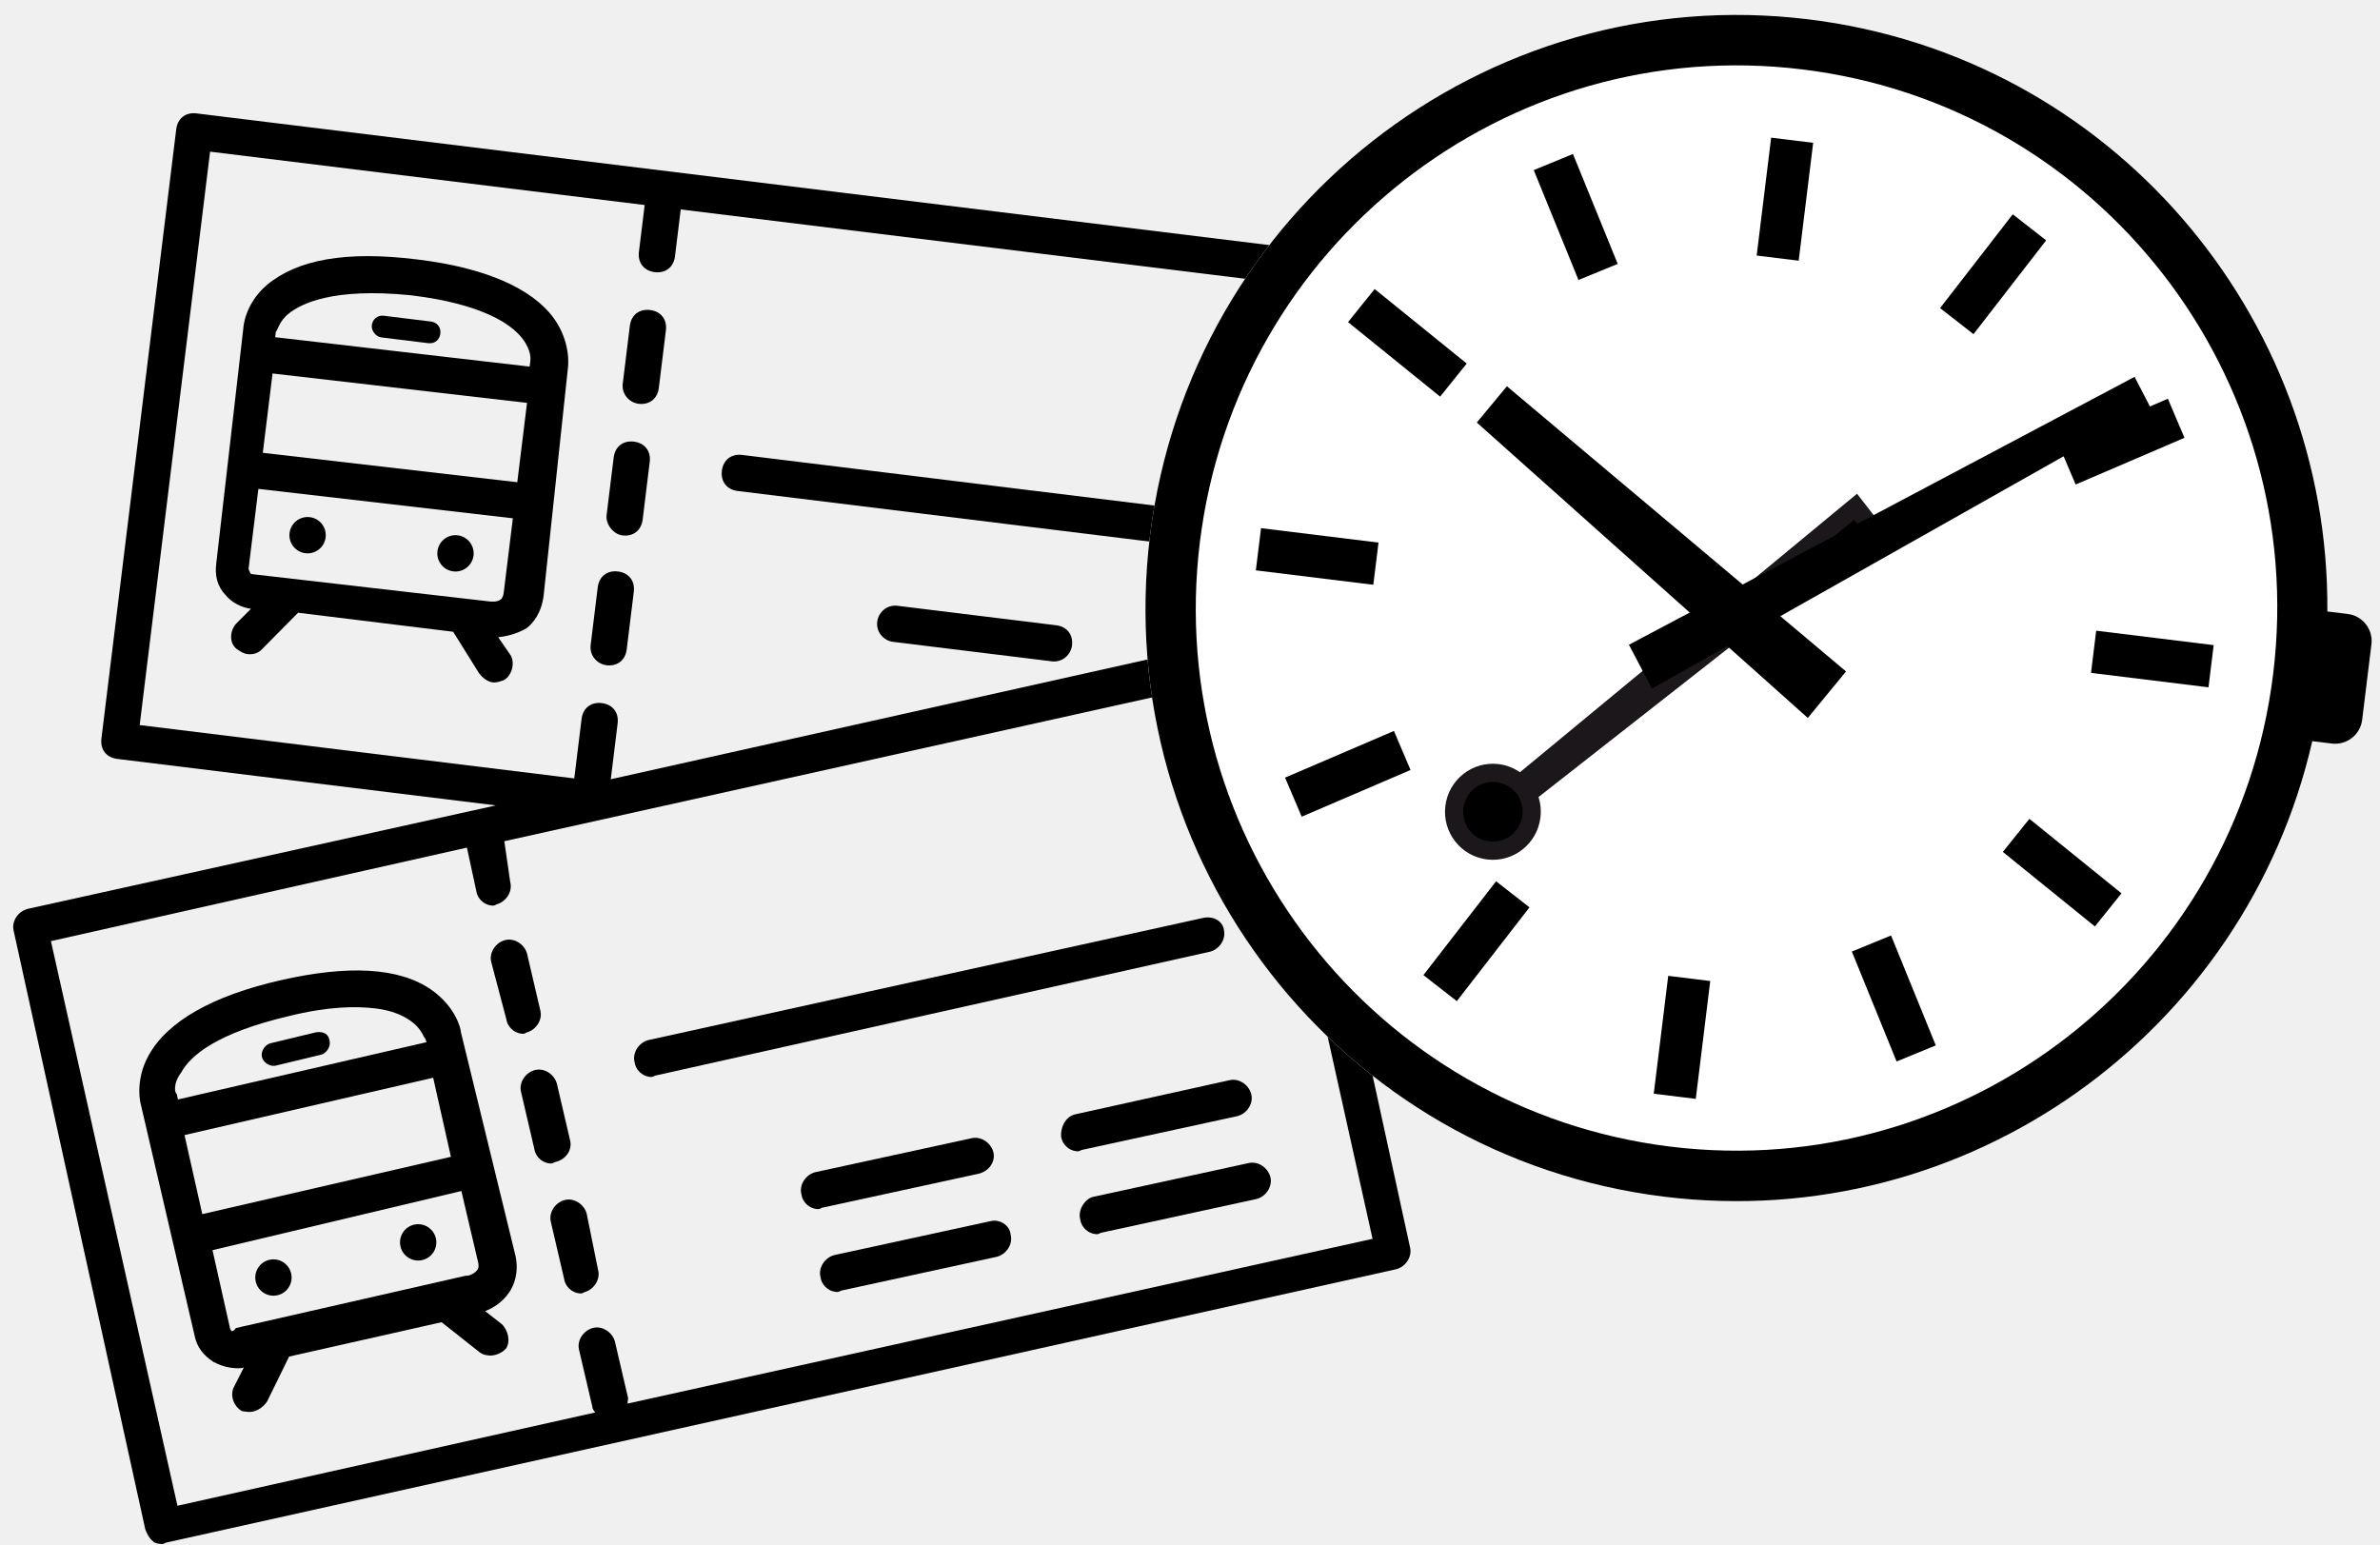
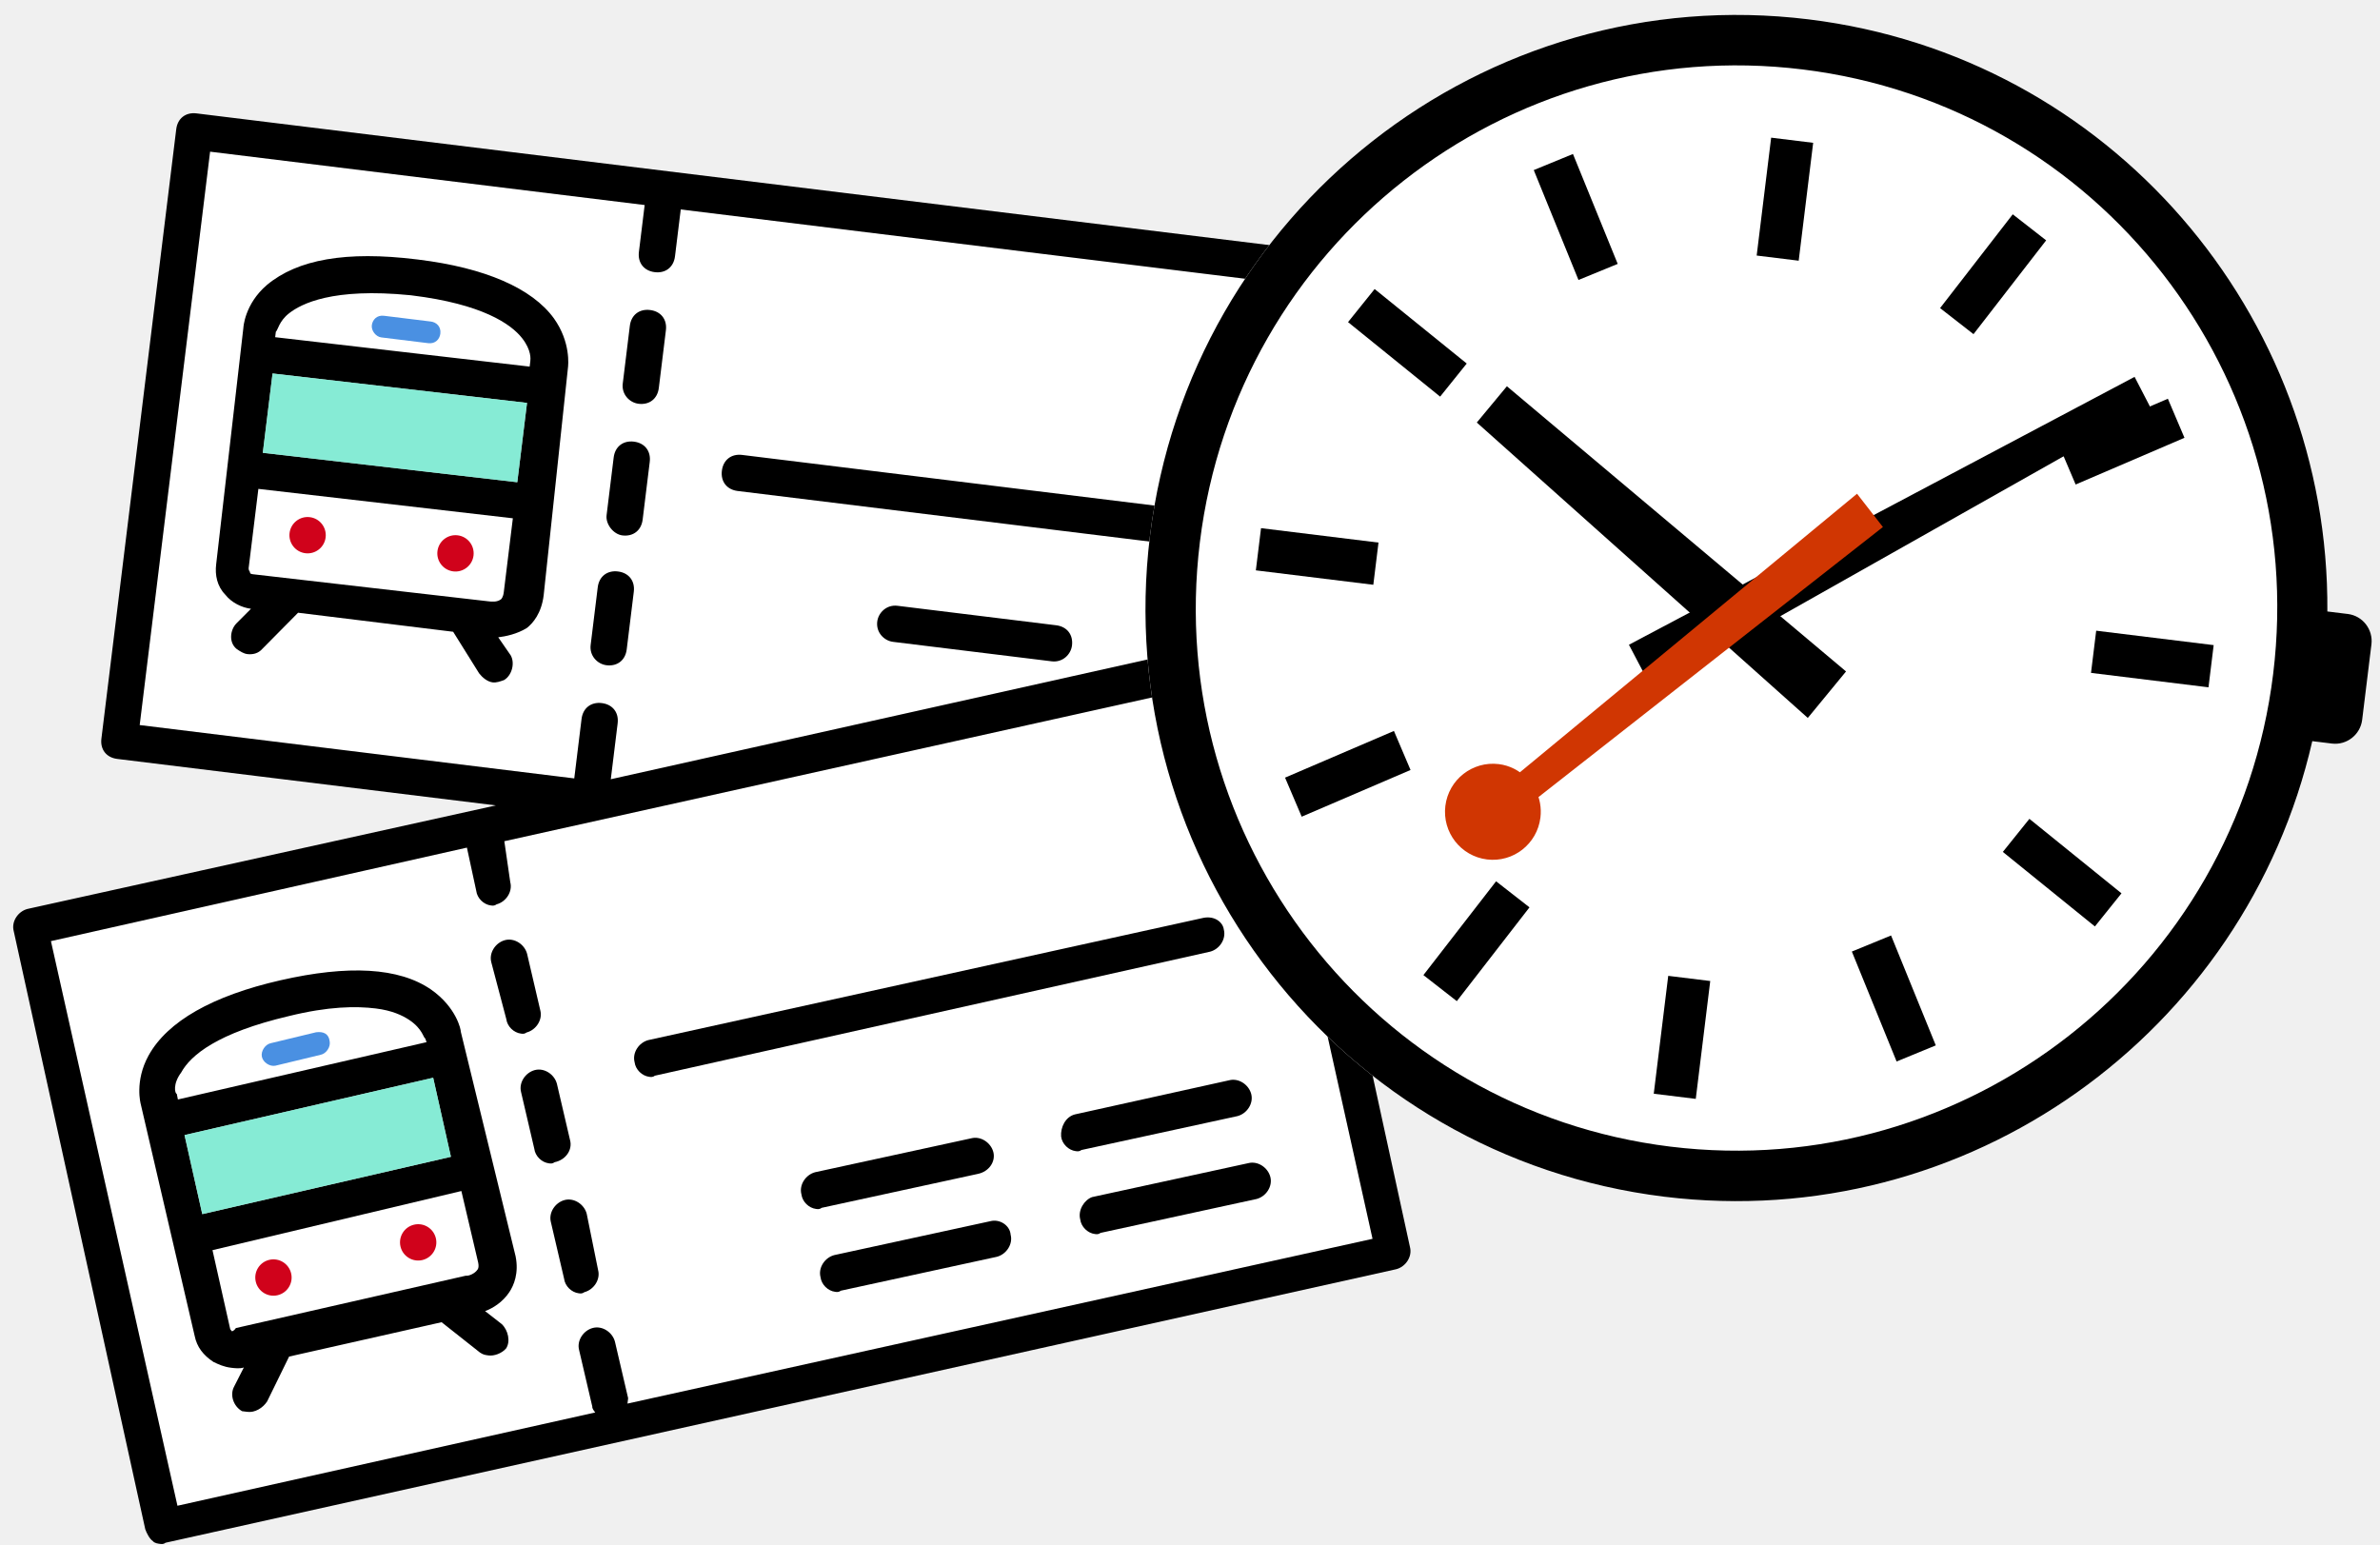
<svg xmlns="http://www.w3.org/2000/svg" width="131px" height="85px" viewBox="0 0 131 85" version="1.1">
  <defs />
  <g id="Page-1" stroke="none" stroke-width="1" fill="none" fill-rule="evenodd">
-     <g id="Group-2" transform="translate(-4, -3)" fill-rule="nonzero">
-       <g id="tickets" transform="translate(44.51568, 52.08035) rotate(7) translate(-44.51568, -52.08035) translate(4.515685, 12.58035)" fill="#000000">
-         <g id="Group" transform="translate(0, -0)">
-           <path d="M31.4,28 C32,28 32.4,27.6 32.4,27 L32.4,23.8 C32.4,23.2 32,22.8 31.4,22.8 C30.8,22.8 30.4,23.2 30.4,23.8 L30.4,27 C30.4,27.6 30.9,28 31.4,28 Z" id="Shape" />
-           <path d="M31.4,20.8 C32,20.8 32.4,20.4 32.4,19.8 L32.4,16.6 C32.4,16 32,15.6 31.4,15.6 C30.8,15.6 30.4,16 30.4,16.6 L30.4,19.8 C30.4,20.3 30.9,20.8 31.4,20.8 Z" id="Shape" />
-           <path d="M31.4,13.5 C32,13.5 32.4,13.1 32.4,12.5 L32.4,9.3 C32.4,8.7 32,8.3 31.4,8.3 C30.8,8.3 30.4,8.7 30.4,9.3 L30.4,12.5 C30.4,13.1 30.9,13.5 31.4,13.5 Z" id="Shape" />
-           <path d="M72.9,36.4 L74.7,36.4 C75.3,36.4 75.7,36 75.7,35.4 L75.7,1.6 C75.7,1 75.3,0.6 74.7,0.6 L5.3,0.6 C4.7,0.6 4.3,1 4.3,1.6 L4.3,35.4 C4.3,36 4.7,36.4 5.3,36.4 L26.3,36.4 L1.4,45.2 C0.9,45.4 0.6,46 0.8,46.5 L12,78.3 C12.1,78.5 12.3,78.8 12.5,78.9 C12.6,79 12.8,79 12.9,79 C13,79 13.1,79 13.2,78.9 L78.6,55.7 C79.1,55.5 79.4,54.9 79.2,54.4 L72.9,36.4 Z M6.3,2.6 L30.4,2.6 L30.4,5.2 C30.4,5.8 30.8,6.2 31.4,6.2 C32,6.2 32.4,5.8 32.4,5.2 L32.4,2.6 L73.7,2.6 L73.7,34.4 L72.2,34.4 L68,22.7 C67.9,22.5 67.7,22.2 67.5,22.1 C67.2,22 67,22 66.7,22 L32.4,34.2 L32.4,31.1 C32.4,30.5 32,30.1 31.4,30.1 C30.8,30.1 30.4,30.5 30.4,31.1 L30.4,34.3 L30.4,34.4 L6.3,34.4 L6.3,2.6 Z M37.5,68.2 L37.5,67.9 L36.4,64.9 C36.2,64.4 35.6,64.1 35.1,64.3 C34.6,64.5 34.3,65.1 34.5,65.6 L35.6,68.6 C35.6,68.7 35.7,68.8 35.8,68.9 L13.6,76.8 L2.9,46.8 L25,38.9 L25.8,41.2 C25.9,41.6 26.3,41.9 26.7,41.9 C26.8,41.9 26.9,41.9 27,41.8 C27.5,41.6 27.8,41 27.6,40.5 L27,38.3 L66.5,24.3 L77.1,54.2 L37.5,68.2 Z" id="Shape" />
-           <path d="M34,58.1 C33.8,57.6 33.2,57.3 32.7,57.5 C32.2,57.7 31.9,58.3 32.1,58.8 L33.2,61.8 C33.3,62.2 33.7,62.5 34.1,62.5 C34.2,62.5 34.3,62.5 34.4,62.4 C34.9,62.2 35.2,61.6 35,61.1 L34,58.1 Z" id="Shape" />
-           <path d="M32.6,54.2 L31.5,51.2 C31.3,50.7 30.7,50.4 30.2,50.6 C29.7,50.8 29.4,51.4 29.6,51.9 L30.7,54.9 C30.8,55.3 31.2,55.6 31.6,55.6 C31.7,55.6 31.8,55.6 31.9,55.5 C32.5,55.3 32.8,54.7 32.6,54.2 Z" id="Shape" />
-           <path d="M28.3,48 C28.4,48.4 28.8,48.7 29.2,48.7 C29.3,48.7 29.4,48.7 29.5,48.6 C30,48.4 30.3,47.8 30.1,47.3 L29,44.3 C28.8,43.8 28.2,43.5 27.7,43.7 C27.2,43.9 26.9,44.5 27.1,45 L28.3,48 Z" id="Shape" />
-           <path d="M55.8,52 C55.6,51.5 55,51.2 54.5,51.4 L46.2,54.3 C45.7,54.5 45.4,55.1 45.6,55.6 C45.7,56 46.1,56.3 46.5,56.3 C46.6,56.3 46.7,56.3 46.8,56.2 L55.1,53.3 C55.7,53.1 56,52.5 55.8,52 Z" id="Shape" />
-           <path d="M55.7,22.8 L55.7,22.8 L46.9,22.8 C46.3,22.8 45.9,23.3 45.9,23.8 C45.9,24.4 46.4,24.8 46.9,24.8 L46.9,24.8 L55.7,24.8 C56.3,24.8 56.7,24.3 56.7,23.8 C56.7,23.2 56.3,22.8 55.7,22.8 Z" id="Shape" />
-           <path d="M65.7,37.8 L36.2,48.2 C35.7,48.4 35.4,49 35.6,49.5 C35.7,49.9 36.1,50.2 36.5,50.2 C36.6,50.2 36.7,50.2 36.8,50.1 L66.3,39.6 C66.8,39.4 67.1,38.8 66.9,38.3 C66.8,37.9 66.3,37.6 65.7,37.8 Z" id="Shape" />
-           <path d="M37.4,17.6 L68.7,17.6 C69.3,17.6 69.7,17.2 69.7,16.6 C69.7,16 69.3,15.6 68.7,15.6 L37.4,15.6 C36.8,15.6 36.4,16 36.4,16.6 C36.4,17.2 36.8,17.6 37.4,17.6 Z" id="Shape" />
-           <path d="M59.4,50.7 C59.5,51.1 59.9,51.4 60.3,51.4 C60.4,51.4 60.5,51.4 60.6,51.3 L68.9,48.4 C69.4,48.2 69.7,47.6 69.5,47.1 C69.3,46.6 68.7,46.3 68.2,46.5 L60,49.4 C59.5,49.6 59.3,50.2 59.4,50.7 Z" id="Shape" />
-           <path d="M56.1,55.8 L47.8,58.7 C47.3,58.9 47,59.5 47.2,60 C47.3,60.4 47.7,60.7 48.1,60.7 C48.2,60.7 48.3,60.7 48.4,60.6 L56.7,57.7 C57.2,57.5 57.5,56.9 57.3,56.4 C57.2,55.9 56.6,55.6 56.1,55.8 Z" id="Shape" />
-           <path d="M61,55.1 C61.1,55.5 61.5,55.8 61.9,55.8 C62,55.8 62.1,55.8 62.2,55.7 L70.5,52.8 C71,52.6 71.3,52 71.1,51.5 C70.9,51 70.3,50.7 69.8,50.9 L61.5,53.8 C61.1,54 60.8,54.6 61,55.1 Z" id="Shape" />
-           <circle id="Oval" transform="translate(17.31365, 63.68701) rotate(-20.0531) translate(-17.31365, -63.68701) " cx="17.314" cy="63.687" r="1" />
-           <circle id="Oval" transform="translate(24.98512, 60.79532) rotate(-20.0531) translate(-24.98512, -60.79532) " cx="24.985" cy="60.795" r="1" />
-           <path d="M16,52.1 L18.4,51.2 C18.7,51.1 18.9,50.7 18.8,50.4 C18.7,50 18.4,49.9 18,50 L15.6,50.9 C15.3,51 15.1,51.4 15.2,51.7 C15.3,52 15.7,52.2 16,52.1 Z" id="Shape" />
-           <path d="M30.1,64.7 L29.1,64.1 C29.5,63.9 30,63.5 30.3,62.9 C30.5,62.5 30.7,61.8 30.4,60.9 L25.9,49 C25.9,48.9 25.5,47.7 24,46.9 C22.1,45.9 19.3,46.1 15.7,47.4 C12.1,48.7 9.8,50.4 9,52.4 C8.4,53.9 8.9,55.1 8.9,55.1 L13.4,67.4 C13.6,68 14,68.4 14.6,68.7 C14.9,68.8 15.2,68.9 15.6,68.9 C15.8,68.9 16.1,68.9 16.3,68.8 L15.9,69.9 C15.7,70.4 16,71 16.5,71.2 L16.8,71.2 C17.2,71.2 17.6,70.9 17.8,70.5 L18.7,67.9 L26.8,65 L29.1,66.4 C29.3,66.5 29.4,66.5 29.6,66.5 C29.9,66.5 30.3,66.3 30.5,66 C30.7,65.6 30.5,65 30.1,64.7 Z M11.5,56.5 L24.7,51.7 L26.2,55.9 L13,60.7 L11.5,56.5 Z M10.9,53.1 C11.3,52.1 12.6,50.7 16.4,49.3 C18.5,48.5 20,48.3 21.1,48.3 C22,48.3 22.6,48.5 23,48.7 C23.8,49.1 23.9,49.6 24,49.6 L24.1,49.8 L10.9,54.6 L10.8,54.3 C10.7,54.3 10.5,53.8 10.9,53.1 Z M15.4,66.9 L15.3,66.8 L13.8,62.6 L27,57.7 L28.4,61.5 L28.4,61.5 C28.5,61.8 28.4,61.9 28.4,61.9 C28.3,62.1 28,62.3 27.8,62.3 L15.6,66.7 C15.5,66.9 15.4,66.9 15.4,66.9 Z" id="Shape" />
-           <path d="M26.2,9.4 C24.8,7.9 22.1,7.1 18.4,7.1 L18.3,7.1 C14.4,7.1 11.8,7.9 10.3,9.5 C9.2,10.7 9.3,12 9.3,12 L9.4,25.1 C9.4,25.7 9.6,26.3 10.1,26.7 C10.5,27.1 11.1,27.3 11.6,27.3 L10.9,28.2 C10.6,28.6 10.6,29.3 11.1,29.6 C11.3,29.7 11.5,29.8 11.7,29.8 C12,29.8 12.3,29.7 12.5,29.4 L14.2,27.2 L22.8,27.2 L24.5,29.3 C24.7,29.5 25,29.7 25.3,29.7 C25.5,29.7 25.7,29.6 25.9,29.5 C26.3,29.2 26.4,28.5 26.1,28.1 L25.3,27.2 C25.7,27.1 26.3,26.9 26.8,26.5 C27.1,26.2 27.5,25.6 27.5,24.6 L27.3,12 C27.3,11.9 27.3,10.6 26.2,9.4 Z M11.2,14.3 L25.3,14.2 L25.3,18.6 L11.2,18.7 L11.2,14.3 Z M11.7,10.9 C12.3,10.3 13.9,9.2 18.2,9.1 L18.3,9.1 C22.2,9.1 23.9,10 24.6,10.7 C25.2,11.3 25.2,11.8 25.2,11.9 L25.2,12.2 L11.1,12.3 L11.1,12 C11.2,11.9 11.2,11.4 11.7,10.9 Z M25.3,24.7 C25.3,25 25.2,25.1 25.2,25.1 C25,25.3 24.7,25.3 24.5,25.3 L11.5,25.4 C11.4,25.4 11.3,25.4 11.3,25.3 C11.3,25.3 11.2,25.2 11.2,25.1 L11.2,20.7 L25.3,20.6 L25.3,24.7 L25.3,24.7 Z" id="Shape" />
-           <circle id="Oval" transform="translate(14.2002, 22.90036) rotate(-0.288165) translate(-14.2002, -22.90036) " cx="14.2" cy="22.9" r="1" />
-           <circle id="Oval" transform="translate(22.4005, 22.90041) rotate(-0.288174) translate(-22.4005, -22.90041) " cx="22.401" cy="22.9" r="1" />
-           <path d="M16.9,11.6 L19.5,11.6 C19.9,11.6 20.1,11.3 20.1,11 C20.1,10.6 19.8,10.4 19.5,10.4 L16.9,10.4 C16.5,10.4 16.3,10.7 16.3,11 C16.3,11.3 16.6,11.6 16.9,11.6 Z" id="Shape" />
+     <g id="operations" transform="translate(-4, -3)">
+       <g id="tickets" transform="translate(44.51568, 52.08035) rotate(7) translate(-44.51568, -52.08035) translate(4.515685, 12.58035)">
+         <g id="Group">
+           <path d="M6.3,2.6 L30.4,2.6 L30.4,5.2 C30.4,5.8 30.8,6.2 31.4,6.2 C32,6.2 32.4,5.8 32.4,5.2 L32.4,2.6 L73.7,2.6 L73.7,34.4 L72.2,34.4 L68,22.7 C67.9,22.5 67.7,22.2 67.5,22.1 C67.2,22 67,22 66.7,22 L32.4,34.2 L32.4,31.1 C32.4,30.5 32,30.1 31.4,30.1 C30.8,30.1 30.4,30.5 30.4,31.1 L30.4,34.3 L30.4,34.4 L6.3,34.4 L6.3,2.6 Z" id="Shape-path" fill="#FFFFFF" />
+           <path d="M37.5,68.2 L37.5,67.9 L36.4,64.9 C36.2,64.4 35.6,64.1 35.1,64.3 C34.6,64.5 34.3,65.1 34.5,65.6 L35.6,68.6 C35.6,68.7 35.7,68.8 35.8,68.9 L13.6,76.8 L2.9,46.8 L25,38.9 L25.8,41.2 C25.9,41.6 26.3,41.9 26.7,41.9 C26.8,41.9 26.9,41.9 27,41.8 C27.5,41.6 27.8,41 27.6,40.5 L27,38.3 L66.5,24.3 L77.1,54.2 L37.5,68.2 Z" id="Shape-path" fill="#FFFFFF" />
+           <path d="M72.9,36.4 L74.7,36.4 C75.3,36.4 75.7,36 75.7,35.4 L75.7,1.6 C75.7,1 75.3,0.6 74.7,0.6 L5.3,0.6 C4.7,0.6 4.3,1 4.3,1.6 L4.3,35.4 C4.3,36 4.7,36.4 5.3,36.4 L26.3,36.4 L1.4,45.2 C0.9,45.4 0.6,46 0.8,46.5 L12,78.3 C12.1,78.5 12.3,78.8 12.5,78.9 C12.6,79 12.8,79 12.9,79 C13,79 13.1,79 13.2,78.9 L78.6,55.7 C79.1,55.5 79.4,54.9 79.2,54.4 L72.9,36.4 Z M6.3,2.6 L30.4,2.6 L30.4,5.2 C30.4,5.8 30.8,6.2 31.4,6.2 C32,6.2 32.4,5.8 32.4,5.2 L32.4,2.6 L73.7,2.6 L73.7,34.4 L72.2,34.4 L68,22.7 C67.9,22.5 67.7,22.2 67.5,22.1 C67.2,22 67,22 66.7,22 L32.4,34.2 L32.4,31.1 C32.4,30.5 32,30.1 31.4,30.1 C30.8,30.1 30.4,30.5 30.4,31.1 L30.4,34.3 L30.4,34.4 L6.3,34.4 L6.3,2.6 Z M37.5,68.2 L37.5,67.9 L36.4,64.9 C36.2,64.4 35.6,64.1 35.1,64.3 C34.6,64.5 34.3,65.1 34.5,65.6 L35.6,68.6 C35.6,68.7 35.7,68.8 35.8,68.9 L13.6,76.8 L2.9,46.8 L25,38.9 L25.8,41.2 C25.9,41.6 26.3,41.9 26.7,41.9 C26.8,41.9 26.9,41.9 27,41.8 C27.5,41.6 27.8,41 27.6,40.5 L27,38.3 L66.5,24.3 L77.1,54.2 L37.5,68.2 Z" id="Shape" fill="#000000" fill-rule="nonzero" />
+           <path d="M31.4,28 C32,28 32.4,27.6 32.4,27 L32.4,23.8 C32.4,23.2 32,22.8 31.4,22.8 C30.8,22.8 30.4,23.2 30.4,23.8 L30.4,27 C30.4,27.6 30.9,28 31.4,28 Z" id="Shape" fill="#000000" fill-rule="nonzero" />
+           <path d="M31.4,20.8 C32,20.8 32.4,20.4 32.4,19.8 L32.4,16.6 C32.4,16 32,15.6 31.4,15.6 C30.8,15.6 30.4,16 30.4,16.6 L30.4,19.8 C30.4,20.3 30.9,20.8 31.4,20.8 Z" id="Shape" fill="#000000" fill-rule="nonzero" />
+           <path d="M31.4,13.5 C32,13.5 32.4,13.1 32.4,12.5 L32.4,9.3 C32.4,8.7 32,8.3 31.4,8.3 C30.8,8.3 30.4,8.7 30.4,9.3 L30.4,12.5 C30.4,13.1 30.9,13.5 31.4,13.5 Z" id="Shape" fill="#000000" fill-rule="nonzero" />
+           <path d="M34,58.1 C33.8,57.6 33.2,57.3 32.7,57.5 C32.2,57.7 31.9,58.3 32.1,58.8 L33.2,61.8 C33.3,62.2 33.7,62.5 34.1,62.5 C34.2,62.5 34.3,62.5 34.4,62.4 C34.9,62.2 35.2,61.6 35,61.1 L34,58.1 Z" id="Shape" fill="#000000" fill-rule="nonzero" />
+           <path d="M32.6,54.2 L31.5,51.2 C31.3,50.7 30.7,50.4 30.2,50.6 C29.7,50.8 29.4,51.4 29.6,51.9 L30.7,54.9 C30.8,55.3 31.2,55.6 31.6,55.6 C31.7,55.6 31.8,55.6 31.9,55.5 C32.5,55.3 32.8,54.7 32.6,54.2 Z" id="Shape" fill="#000000" fill-rule="nonzero" />
+           <path d="M28.3,48 C28.4,48.4 28.8,48.7 29.2,48.7 C29.3,48.7 29.4,48.7 29.5,48.6 C30,48.4 30.3,47.8 30.1,47.3 L29,44.3 C28.8,43.8 28.2,43.5 27.7,43.7 C27.2,43.9 26.9,44.5 27.1,45 L28.3,48 Z" id="Shape" fill="#000000" fill-rule="nonzero" />
+           <path d="M55.8,52 C55.6,51.5 55,51.2 54.5,51.4 L46.2,54.3 C45.7,54.5 45.4,55.1 45.6,55.6 C45.7,56 46.1,56.3 46.5,56.3 C46.6,56.3 46.7,56.3 46.8,56.2 L55.1,53.3 C55.7,53.1 56,52.5 55.8,52 Z" id="Shape" fill="#000000" fill-rule="nonzero" />
+           <path d="M55.7,22.8 L55.7,22.8 L46.9,22.8 C46.3,22.8 45.9,23.3 45.9,23.8 C45.9,24.4 46.4,24.8 46.9,24.8 L46.9,24.8 L55.7,24.8 C56.3,24.8 56.7,24.3 56.7,23.8 C56.7,23.2 56.3,22.8 55.7,22.8 Z" id="Shape" fill="#000000" fill-rule="nonzero" />
+           <path d="M65.7,37.8 L36.2,48.2 C35.7,48.4 35.4,49 35.6,49.5 C35.7,49.9 36.1,50.2 36.5,50.2 C36.6,50.2 36.7,50.2 36.8,50.1 L66.3,39.6 C66.8,39.4 67.1,38.8 66.9,38.3 C66.8,37.9 66.3,37.6 65.7,37.8 Z" id="Shape" fill="#000000" fill-rule="nonzero" />
+           <path d="M37.4,17.6 L68.7,17.6 C69.3,17.6 69.7,17.2 69.7,16.6 C69.7,16 69.3,15.6 68.7,15.6 L37.4,15.6 C36.8,15.6 36.4,16 36.4,16.6 C36.4,17.2 36.8,17.6 37.4,17.6 Z" id="Shape" fill="#000000" fill-rule="nonzero" />
+           <path d="M59.4,50.7 C59.5,51.1 59.9,51.4 60.3,51.4 C60.4,51.4 60.5,51.4 60.6,51.3 L68.9,48.4 C69.4,48.2 69.7,47.6 69.5,47.1 C69.3,46.6 68.7,46.3 68.2,46.5 L60,49.4 C59.5,49.6 59.3,50.2 59.4,50.7 Z" id="Shape" fill="#000000" fill-rule="nonzero" />
+           <path d="M56.1,55.8 L47.8,58.7 C47.3,58.9 47,59.5 47.2,60 C47.3,60.4 47.7,60.7 48.1,60.7 C48.2,60.7 48.3,60.7 48.4,60.6 L56.7,57.7 C57.2,57.5 57.5,56.9 57.3,56.4 C57.2,55.9 56.6,55.6 56.1,55.8 Z" id="Shape" fill="#000000" fill-rule="nonzero" />
+           <path d="M61,55.1 C61.1,55.5 61.5,55.8 61.9,55.8 C62,55.8 62.1,55.8 62.2,55.7 L70.5,52.8 C71,52.6 71.3,52 71.1,51.5 C70.9,51 70.3,50.7 69.8,50.9 L61.5,53.8 C61.1,54 60.8,54.6 61,55.1 Z" id="Shape" fill="#000000" fill-rule="nonzero" />
+           <circle id="Oval" fill="#D0021B" fill-rule="nonzero" transform="translate(17.31365, 63.68701) rotate(-20.0531) translate(-17.31365, -63.68701) " cx="17.314" cy="63.687" r="1" />
+           <circle id="Oval" fill="#D0021B" fill-rule="nonzero" transform="translate(24.98512, 60.79532) rotate(-20.0531) translate(-24.98512, -60.79532) " cx="24.985" cy="60.795" r="1" />
+           <path d="M16,52.1 L18.4,51.2 C18.7,51.1 18.9,50.7 18.8,50.4 C18.7,50 18.4,49.9 18,50 L15.6,50.9 C15.3,51 15.1,51.4 15.2,51.7 C15.3,52 15.7,52.2 16,52.1 Z" id="Shape" fill="#4A90E2" fill-rule="nonzero" />
+           <path d="M30.1,64.7 L29.1,64.1 C29.5,63.9 30,63.5 30.3,62.9 C30.5,62.5 30.7,61.8 30.4,60.9 L25.9,49 C25.9,48.9 25.5,47.7 24,46.9 C22.1,45.9 19.3,46.1 15.7,47.4 C12.1,48.7 9.8,50.4 9,52.4 C8.4,53.9 8.9,55.1 8.9,55.1 L13.4,67.4 C13.6,68 14,68.4 14.6,68.7 C14.9,68.8 15.2,68.9 15.6,68.9 C15.8,68.9 16.1,68.9 16.3,68.8 L15.9,69.9 C15.7,70.4 16,71 16.5,71.2 L16.8,71.2 C17.2,71.2 17.6,70.9 17.8,70.5 L18.7,67.9 L26.8,65 L29.1,66.4 C29.3,66.5 29.4,66.5 29.6,66.5 C29.9,66.5 30.3,66.3 30.5,66 C30.7,65.6 30.5,65 30.1,64.7 Z M11.5,56.5 L24.7,51.7 L26.2,55.9 L13,60.7 L11.5,56.5 Z M10.9,53.1 C11.3,52.1 12.6,50.7 16.4,49.3 C18.5,48.5 20,48.3 21.1,48.3 C22,48.3 22.6,48.5 23,48.7 C23.8,49.1 23.9,49.6 24,49.6 L24.1,49.8 L10.9,54.6 L10.8,54.3 C10.7,54.3 10.5,53.8 10.9,53.1 Z M15.4,66.9 L15.3,66.8 L13.8,62.6 L27,57.7 L28.4,61.5 L28.4,61.5 C28.5,61.8 28.4,61.9 28.4,61.9 C28.3,62.1 28,62.3 27.8,62.3 L15.6,66.7 C15.5,66.9 15.4,66.9 15.4,66.9 Z" id="Shape" fill="#000000" fill-rule="nonzero" />
+           <path d="M26.2,9.4 C24.8,7.9 22.1,7.1 18.4,7.1 L18.3,7.1 C14.4,7.1 11.8,7.9 10.3,9.5 C9.2,10.7 9.3,12 9.3,12 L9.4,25.1 C9.4,25.7 9.6,26.3 10.1,26.7 C10.5,27.1 11.1,27.3 11.6,27.3 L10.9,28.2 C10.6,28.6 10.6,29.3 11.1,29.6 C11.3,29.7 11.5,29.8 11.7,29.8 C12,29.8 12.3,29.7 12.5,29.4 L14.2,27.2 L22.8,27.2 L24.5,29.3 C24.7,29.5 25,29.7 25.3,29.7 C25.5,29.7 25.7,29.6 25.9,29.5 C26.3,29.2 26.4,28.5 26.1,28.1 L25.3,27.2 C25.7,27.1 26.3,26.9 26.8,26.5 C27.1,26.2 27.5,25.6 27.5,24.6 L27.3,12 C27.3,11.9 27.3,10.6 26.2,9.4 Z M11.2,14.3 L25.3,14.2 L25.3,18.6 L11.2,18.7 L11.2,14.3 Z M11.7,10.9 C12.3,10.3 13.9,9.2 18.2,9.1 L18.3,9.1 C22.2,9.1 23.9,10 24.6,10.7 C25.2,11.3 25.2,11.8 25.2,11.9 L25.2,12.2 L11.1,12.3 L11.1,12 C11.2,11.9 11.2,11.4 11.7,10.9 Z M25.3,24.7 C25.3,25 25.2,25.1 25.2,25.1 C25,25.3 24.7,25.3 24.5,25.3 L11.5,25.4 C11.4,25.4 11.3,25.4 11.3,25.3 C11.3,25.3 11.2,25.2 11.2,25.1 L11.2,20.7 L25.3,20.6 L25.3,24.7 L25.3,24.7 Z" id="Shape" fill="#000000" fill-rule="nonzero" />
+           <polygon id="Shape-path" fill-opacity="0.776" fill="#63E5C9" fill-rule="nonzero" points="11.5 56.5 24.7 51.7 26.2 55.9 13 60.7" />
+           <polygon id="Shape-path" fill-opacity="0.776" fill="#63E5C9" fill-rule="nonzero" points="11.2 14.3 25.3 14.2 25.3 18.6 11.2 18.7" />
+           <circle id="Oval" fill="#D0021B" fill-rule="nonzero" transform="translate(14.2002, 22.90036) rotate(-0.288165) translate(-14.2002, -22.90036) " cx="14.2" cy="22.9" r="1" />
+           <circle id="Oval" fill="#D0021B" fill-rule="nonzero" transform="translate(22.4005, 22.90041) rotate(-0.288174) translate(-22.4005, -22.90041) " cx="22.401" cy="22.9" r="1" />
+           <path d="M16.9,11.6 L19.5,11.6 C19.9,11.6 20.1,11.3 20.1,11 C20.1,10.6 19.8,10.4 19.5,10.4 L16.9,10.4 C16.5,10.4 16.3,10.7 16.3,11 C16.3,11.3 16.6,11.6 16.9,11.6 Z" id="Shape" fill="#4A90E2" fill-rule="nonzero" />
        </g>
      </g>
-       <g id="clock" transform="translate(101, 37) rotate(7) translate(-101, -37) translate(67, 4)">
+       <g id="clock" transform="translate(101, 37) rotate(7) translate(-101, -37) translate(67, 4)" fill-rule="nonzero">
        <g id="Group">
          <path d="M65.964,28.87 L64.829,28.87 C62.964,12.62 49.217,0 32.527,0 C14.562,0 0.001,14.616 0,32.646 C0.001,50.676 14.562,65.291 32.527,65.293 C49.343,65.291 63.176,52.483 64.876,36.057 L65.964,36.057 C66.786,36.057 67.458,35.382 67.458,34.557 L67.458,30.37 C67.458,29.545 66.786,28.87 65.964,28.87 Z" id="Shape" fill="#FFFFFF" />
          <path d="M65.964,28.87 L64.829,28.87 C62.964,12.62 49.217,0 32.527,0 C14.562,0 0.001,14.616 0,32.646 C0.001,50.676 14.562,65.291 32.527,65.293 C49.343,65.291 63.176,52.483 64.876,36.057 L65.964,36.057 C66.786,36.057 67.458,35.382 67.458,34.557 L67.458,30.37 C67.458,29.545 66.786,28.87 65.964,28.87 Z M32.527,62.516 C16.092,62.516 2.768,49.142 2.768,32.646 C2.768,16.15 16.092,2.777 32.527,2.777 C48.964,2.777 62.287,16.15 62.287,32.646 C62.287,49.142 48.963,62.516 32.527,62.516 Z" id="Shape" fill="#000000" />
-           <g transform="translate(17.93407, 26.25)" id="Shape" fill="#000000">
-             <path d="M21.342,0.988 L20.419,0.061 L3.942,17.465 C3.582,17.189 3.138,17.018 2.651,17.018 C1.471,17.018 0.514,17.977 0.514,19.162 C0.514,20.346 1.471,21.306 2.651,21.306 C3.83,21.306 4.786,20.346 4.786,19.162 C4.786,18.719 4.652,18.308 4.424,17.966 L21.342,0.988 Z" />
-             <path d="M21.342,0.988 L20.419,0.061 L3.942,17.465 C3.582,17.189 3.138,17.018 2.651,17.018 C1.471,17.018 0.514,17.977 0.514,19.162 C0.514,20.346 1.471,21.306 2.651,21.306 C3.83,21.306 4.786,20.346 4.786,19.162 C4.786,18.719 4.652,18.308 4.424,17.966 L21.342,0.988 Z" stroke="#1B171B" />
-           </g>
          <polygon id="Shape" fill="#000000" points="18.495 22.07 17.094 24.253 37.159 38.173 38.936 35.376" />
          <polygon id="Shape" fill="#000000" points="26.896 35.374 52.724 17.346 53.79 18.905 28.449 37.616" />
+           <g id="Shape" transform="translate(17.93407, 26.25)">
+             <path d="M21.342,0.988 L20.419,0.061 L3.942,17.465 C3.582,17.189 3.138,17.018 2.651,17.018 C1.471,17.018 0.514,17.977 0.514,19.162 C0.514,20.346 1.471,21.306 2.651,21.306 C3.83,21.306 4.786,20.346 4.786,19.162 C4.786,18.719 4.652,18.308 4.424,17.966 L21.342,0.988 Z" fill="#000000" />
+             <path d="M21.342,0.988 L20.419,0.061 L3.942,17.465 C3.582,17.189 3.138,17.018 2.651,17.018 C1.471,17.018 0.514,17.977 0.514,19.162 C0.514,20.346 1.471,21.306 2.651,21.306 C3.83,21.306 4.786,20.346 4.786,19.162 C4.786,18.719 4.652,18.308 4.424,17.966 L21.342,0.988 Z" stroke="#D03602" fill="#D03602" />
+           </g>
          <path d="M31.264,59.737 L33.594,59.737 L33.594,53.2 L31.264,53.2 L31.264,59.737 Z M31.264,13.253 L33.594,13.253 L33.594,6.715 L31.264,6.715 L31.264,13.253 Z M12.529,31.472 L6.015,31.472 L6.015,33.812 L12.529,33.812 L12.529,31.472 L12.529,31.472 Z M52.329,31.472 L52.329,33.812 L58.844,33.812 L58.844,31.472 L52.329,31.472 Z M9.386,19.631 L14.917,23.084 L16.148,21.098 L10.617,17.645 L9.386,19.631 Z M48.713,44.184 L54.242,47.639 L55.473,45.651 L49.942,42.199 L48.713,44.184 Z M18.512,10.079 L21.693,15.783 L23.728,14.641 L20.546,8.936 L18.512,10.079 Z M41.133,50.641 L44.315,56.347 L46.348,55.204 L43.167,49.499 L41.133,50.641 Z M41.636,14.894 L43.637,16.093 L46.977,10.481 L44.977,9.282 L41.636,14.894 Z M17.884,54.801 L19.884,56 L23.225,50.388 L21.225,49.189 L17.884,54.801 Z M55.858,20.341 L54.689,18.318 L49.056,21.601 L50.226,23.623 L55.858,20.341 Z M9.001,44.941 L10.172,46.963 L15.805,43.681 L14.636,41.66 L9.001,44.941 Z" id="Shape" fill="#000000" />
        </g>
      </g>
    </g>
  </g>
</svg>
